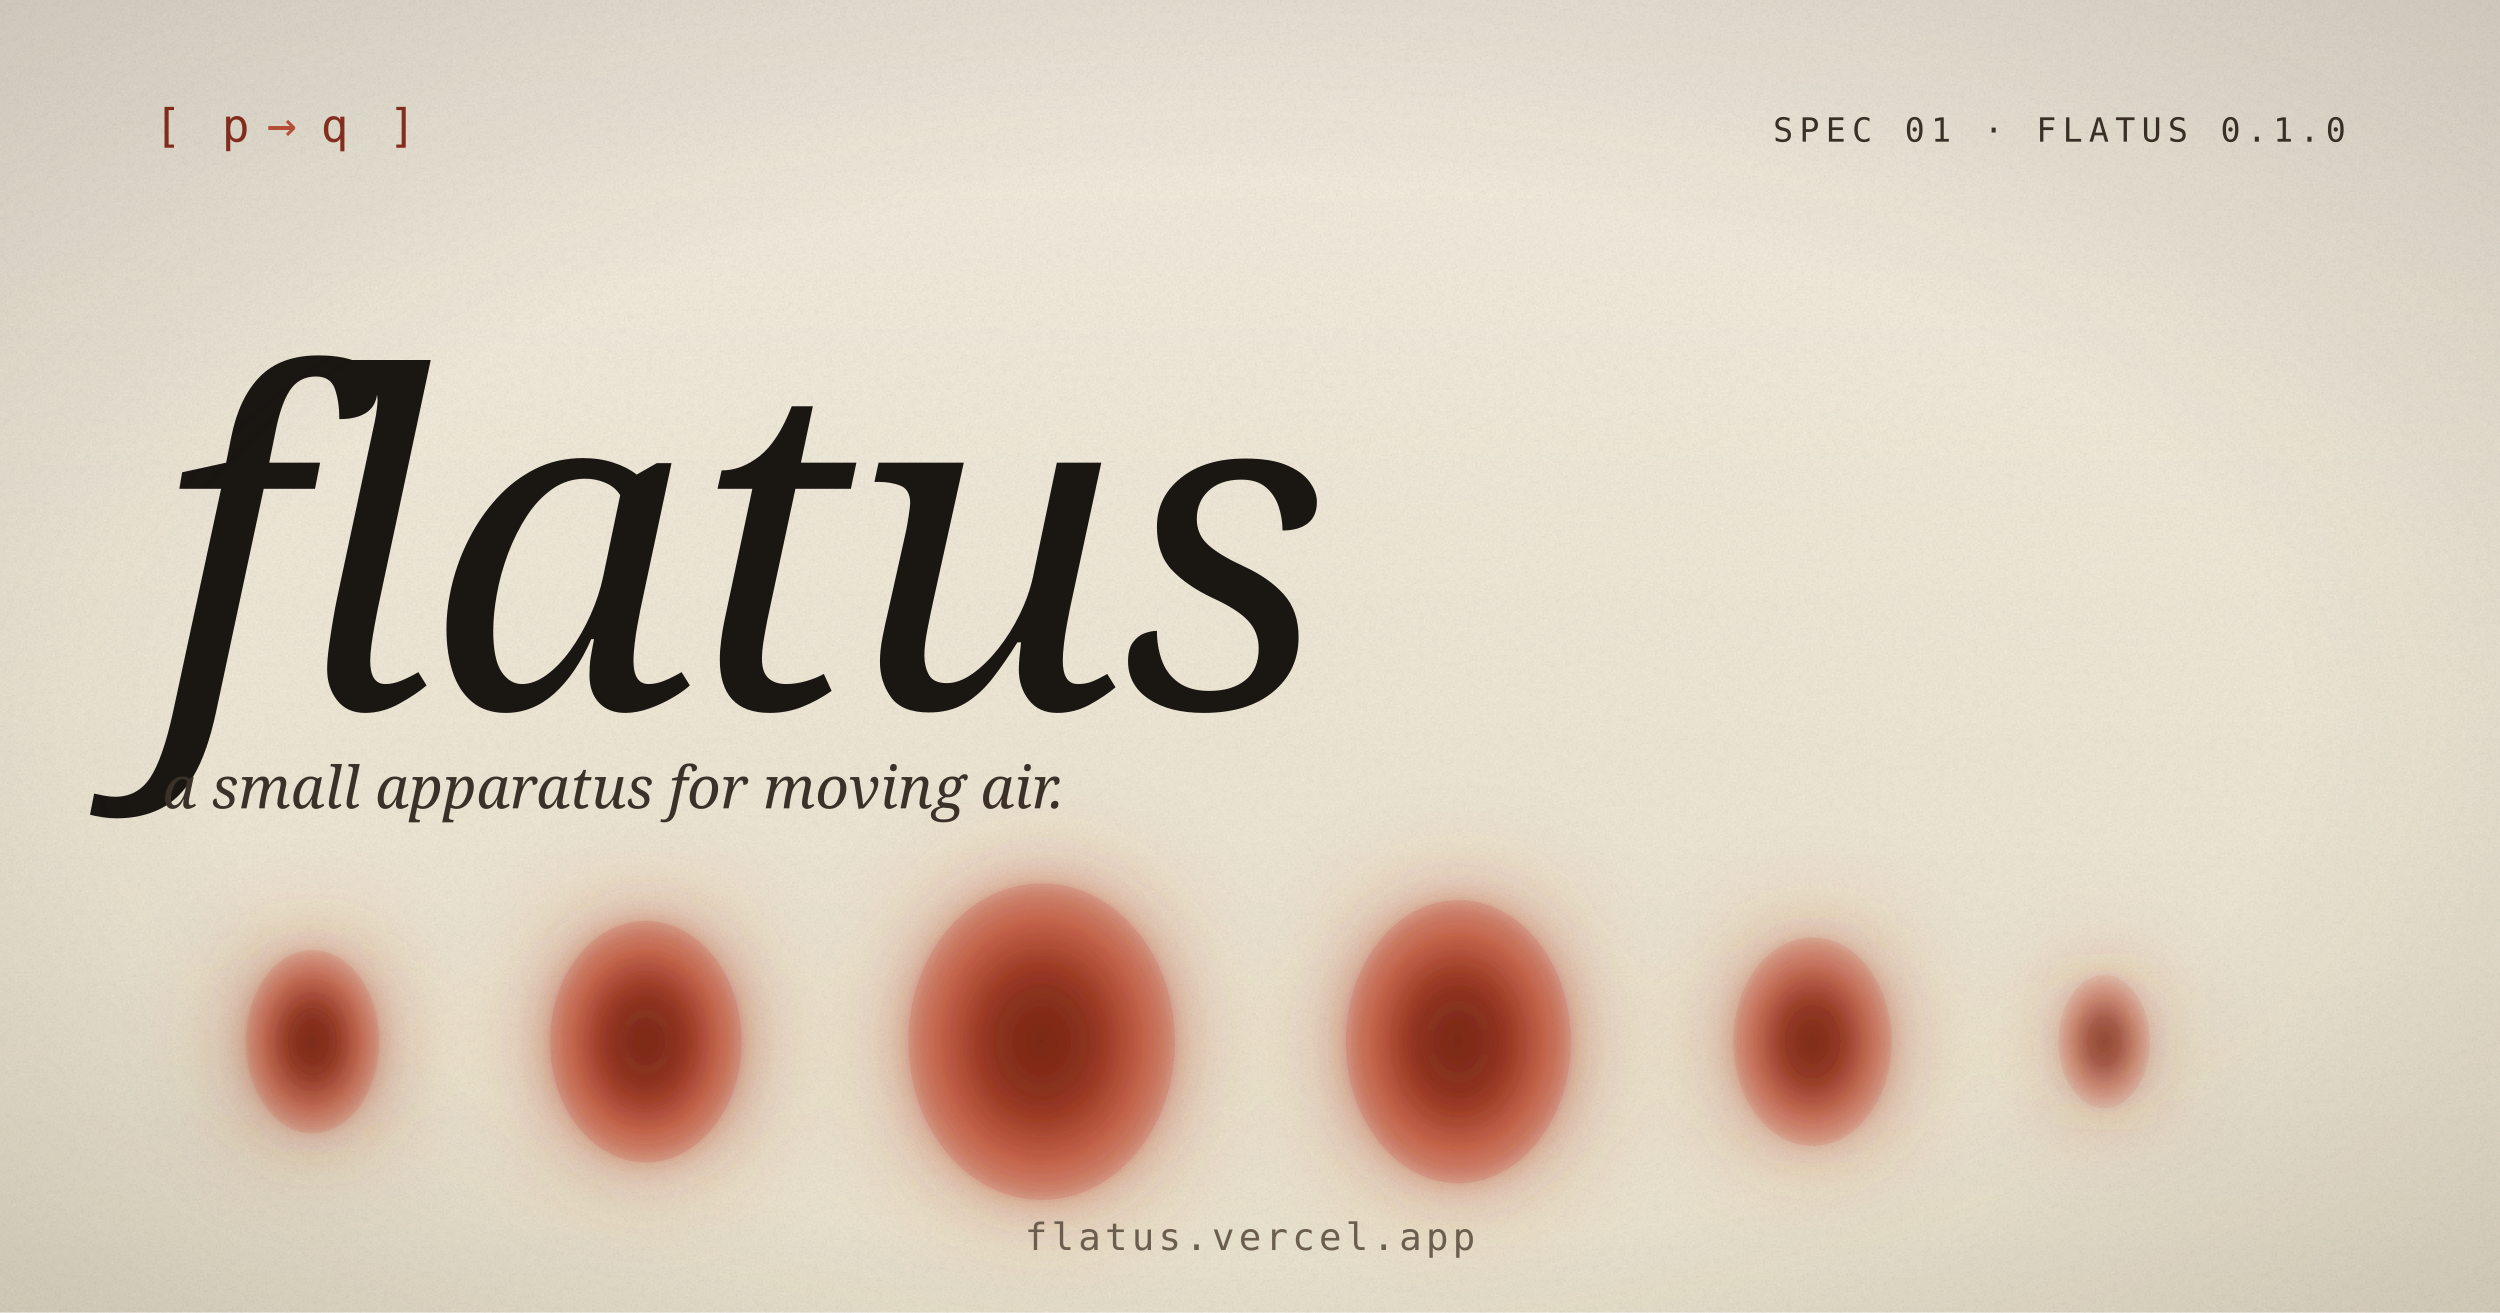
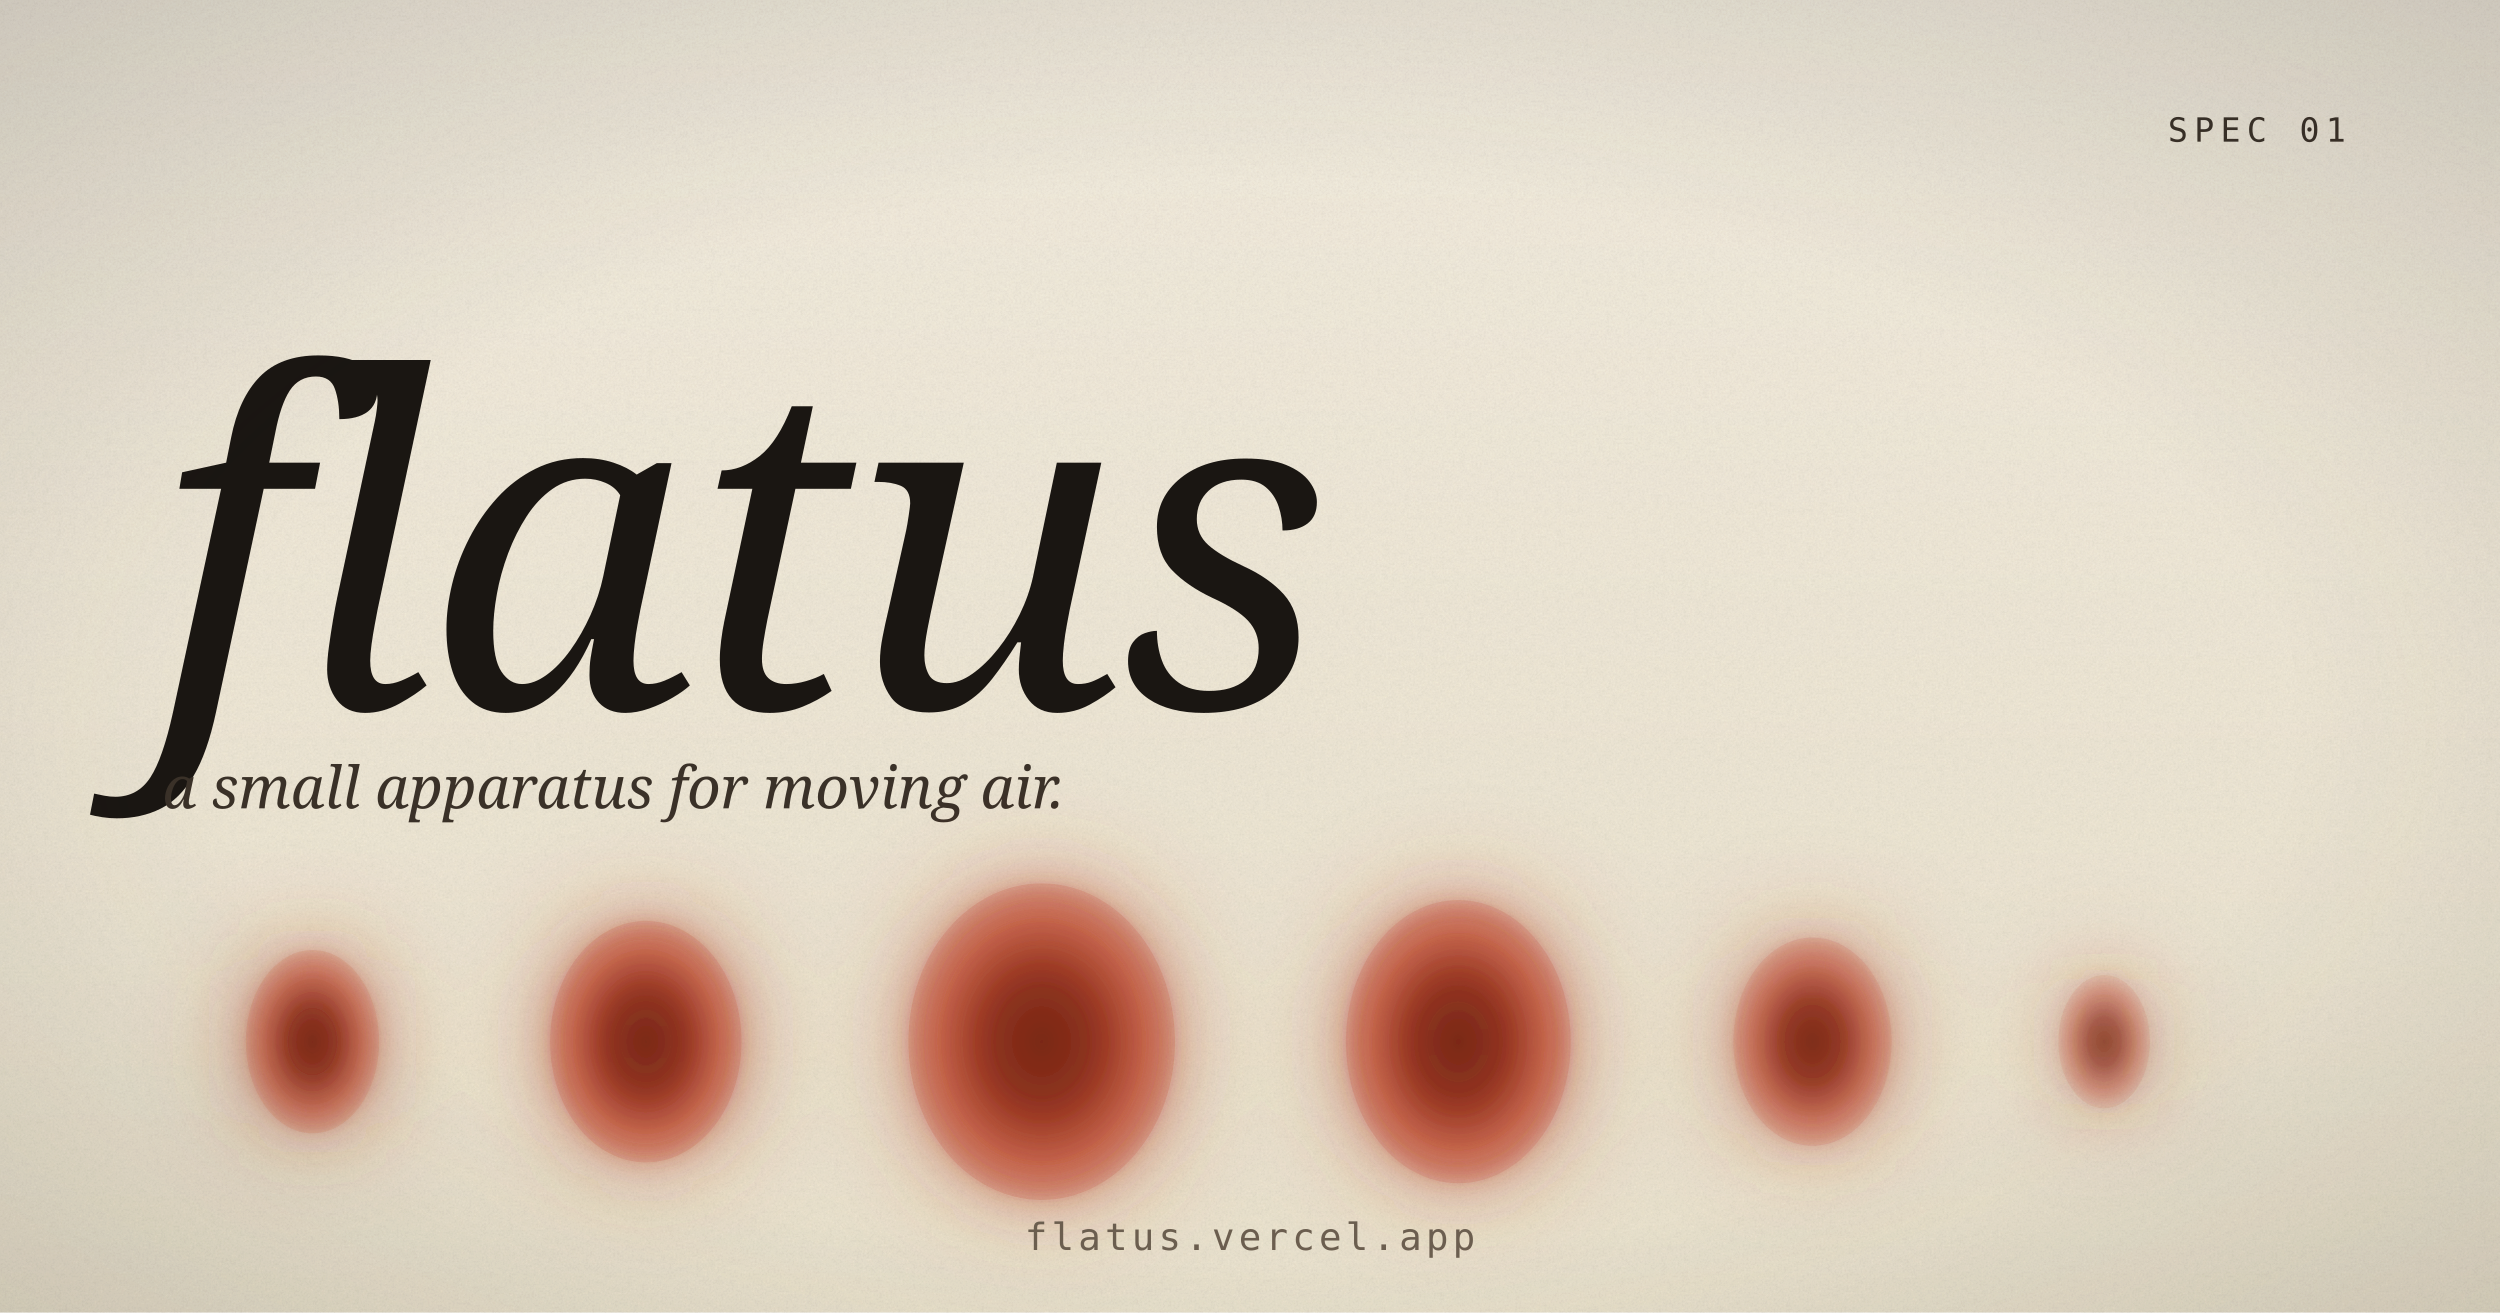
<svg xmlns="http://www.w3.org/2000/svg" viewBox="0 0 1200 630" role="img" aria-label="flatus — a small apparatus for moving air. Open Graph preview card.">
  <defs>
    <linearGradient id="bg" x1="0" y1="0" x2="0" y2="1">
      <stop offset="0%" stop-color="#f7f1e3" />
      <stop offset="100%" stop-color="#efe7d2" />
    </linearGradient>
    <radialGradient id="ogG" cx="50%" cy="50%" r="60%">
      <stop offset="0%" stop-color="#7a2812" stop-opacity="0.92" />
      <stop offset="30%" stop-color="#8c2f1e" stop-opacity="0.78" />
      <stop offset="65%" stop-color="#c2533a" stop-opacity="0.42" />
      <stop offset="100%" stop-color="#c2533a" stop-opacity="0" />
    </radialGradient>
    <filter id="ogBloom" x="-60%" y="-80%" width="220%" height="260%">
      <feGaussianBlur stdDeviation="4" result="ob1" />
      <feGaussianBlur stdDeviation="14" in="SourceGraphic" result="ob2" />
      <feGaussianBlur stdDeviation="28" in="SourceGraphic" result="ob3" />
      <feMerge>
        <feMergeNode in="ob3" />
        <feMergeNode in="ob2" />
        <feMergeNode in="ob1" />
        <feMergeNode in="SourceGraphic" />
      </feMerge>
    </filter>
    <filter id="fingerprint" x="0%" y="0%" width="100%" height="100%">
      <feTurbulence type="fractalNoise" baseFrequency="1.0" numOctaves="2" seed="7" result="fine" />
      <feColorMatrix in="fine" values="0 0 0 0 0.10  0 0 0 0 0.085  0 0 0 0 0.07  0 0 0 0.16 0" result="fineLit" />
      <feTurbulence type="fractalNoise" baseFrequency="0.30" numOctaves="1" seed="13" result="coarse" />
      <feColorMatrix in="coarse" values="0 0 0 0 0.10  0 0 0 0 0.085  0 0 0 0 0.07  0 0 0 0.07 0" result="coarseLit" />
      <feMerge>
        <feMergeNode in="coarseLit" />
        <feMergeNode in="fineLit" />
      </feMerge>
    </filter>
    <radialGradient id="ogVig" cx="50%" cy="55%" r="75%">
      <stop offset="55%" stop-color="#1a1612" stop-opacity="0" />
      <stop offset="100%" stop-color="#1a1612" stop-opacity="0.16" />
    </radialGradient>
  </defs>
  <rect width="1200" height="630" fill="url(#bg)" />
  <rect width="1200" height="630" filter="url(#fingerprint)" opacity="0.6" />
-   <g font-family="'Berkeley Mono', 'JetBrains Mono', 'SF Mono', Menlo, monospace" font-size="22" letter-spacing="3">
-     <text x="74" y="68" fill="#8c2f1e">[ p</text>
-     <text x="128" y="68" fill="#c2533a" font-size="24">→</text>
-     <text x="154" y="68" fill="#8c2f1e">q ]</text>
-   </g>
-   <text x="1126" y="68" font-family="'Berkeley Mono', 'JetBrains Mono', 'SF Mono', Menlo, monospace" font-size="16" fill="#3a3128" letter-spacing="3" text-anchor="end">SPEC 01 · FLATUS 0.1.0</text>
+   <text x="1126" y="68" font-family="'Berkeley Mono', 'JetBrains Mono', 'SF Mono', Menlo, monospace" font-size="16" fill="#3a3128" letter-spacing="3" text-anchor="end">SPEC 01</text>
  <text x="74" y="340" font-family="Charter, 'Iowan Old Style', 'Source Serif Pro', 'Apple Garamond', Cambria, Georgia, serif" font-size="220" font-style="italic" font-weight="400" fill="#1a1612" letter-spacing="-3">flatus</text>
  <text x="78" y="388" font-family="Charter, 'Iowan Old Style', 'Source Serif Pro', 'Apple Garamond', Cambria, Georgia, serif" font-size="28" font-style="italic" fill="#3a3128">a small apparatus for moving air.</text>
  <g filter="url(#ogBloom)">
    <ellipse cx="150" cy="500" rx="32" ry="44" fill="url(#ogG)" opacity="0.82" />
    <ellipse cx="310" cy="500" rx="46" ry="58" fill="url(#ogG)" opacity="0.96" />
    <ellipse cx="500" cy="500" rx="64" ry="76" fill="url(#ogG)" opacity="1.0" />
    <ellipse cx="700" cy="500" rx="54" ry="68" fill="url(#ogG)" opacity="0.97" />
    <ellipse cx="870" cy="500" rx="38" ry="50" fill="url(#ogG)" opacity="0.78" />
    <ellipse cx="1010" cy="500" rx="22" ry="32" fill="url(#ogG)" opacity="0.54" />
  </g>
  <text x="600" y="600" font-family="'Berkeley Mono', 'JetBrains Mono', 'SF Mono', Menlo, monospace" font-size="18" fill="#6b5e4f" letter-spacing="2" text-anchor="middle">flatus.vercel.app</text>
  <rect width="1200" height="630" fill="url(#ogVig)" />
</svg>
